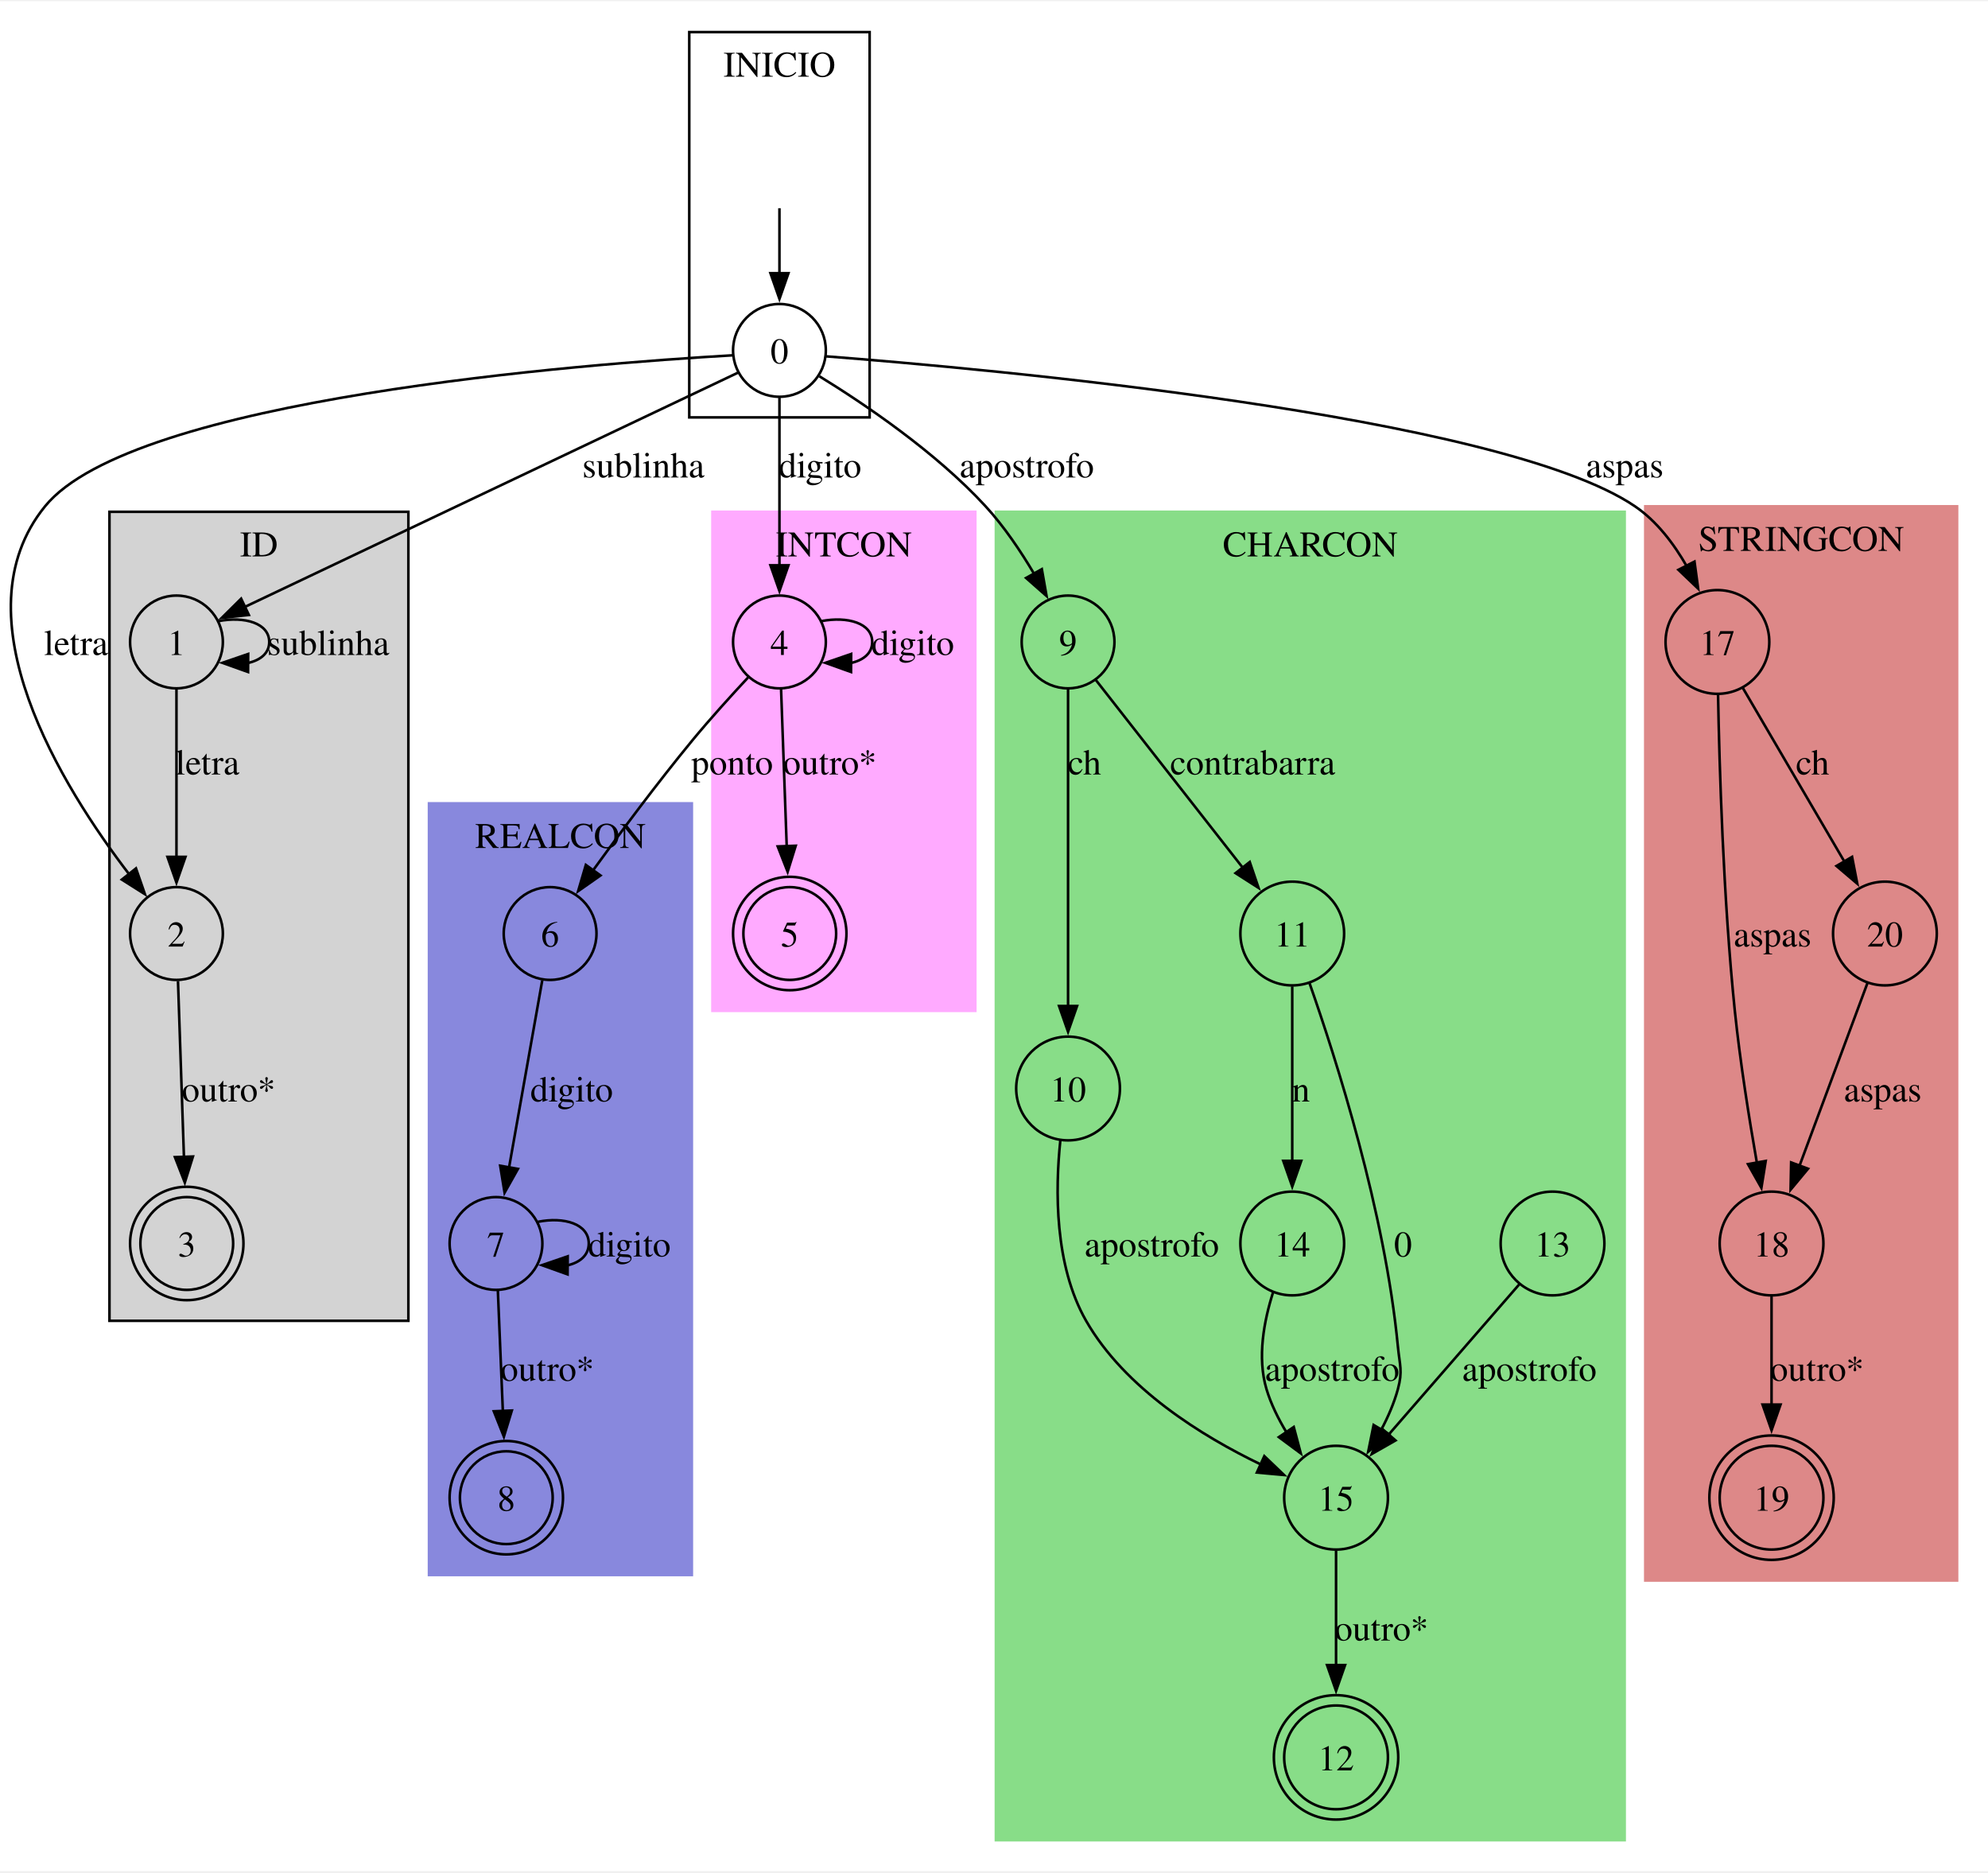
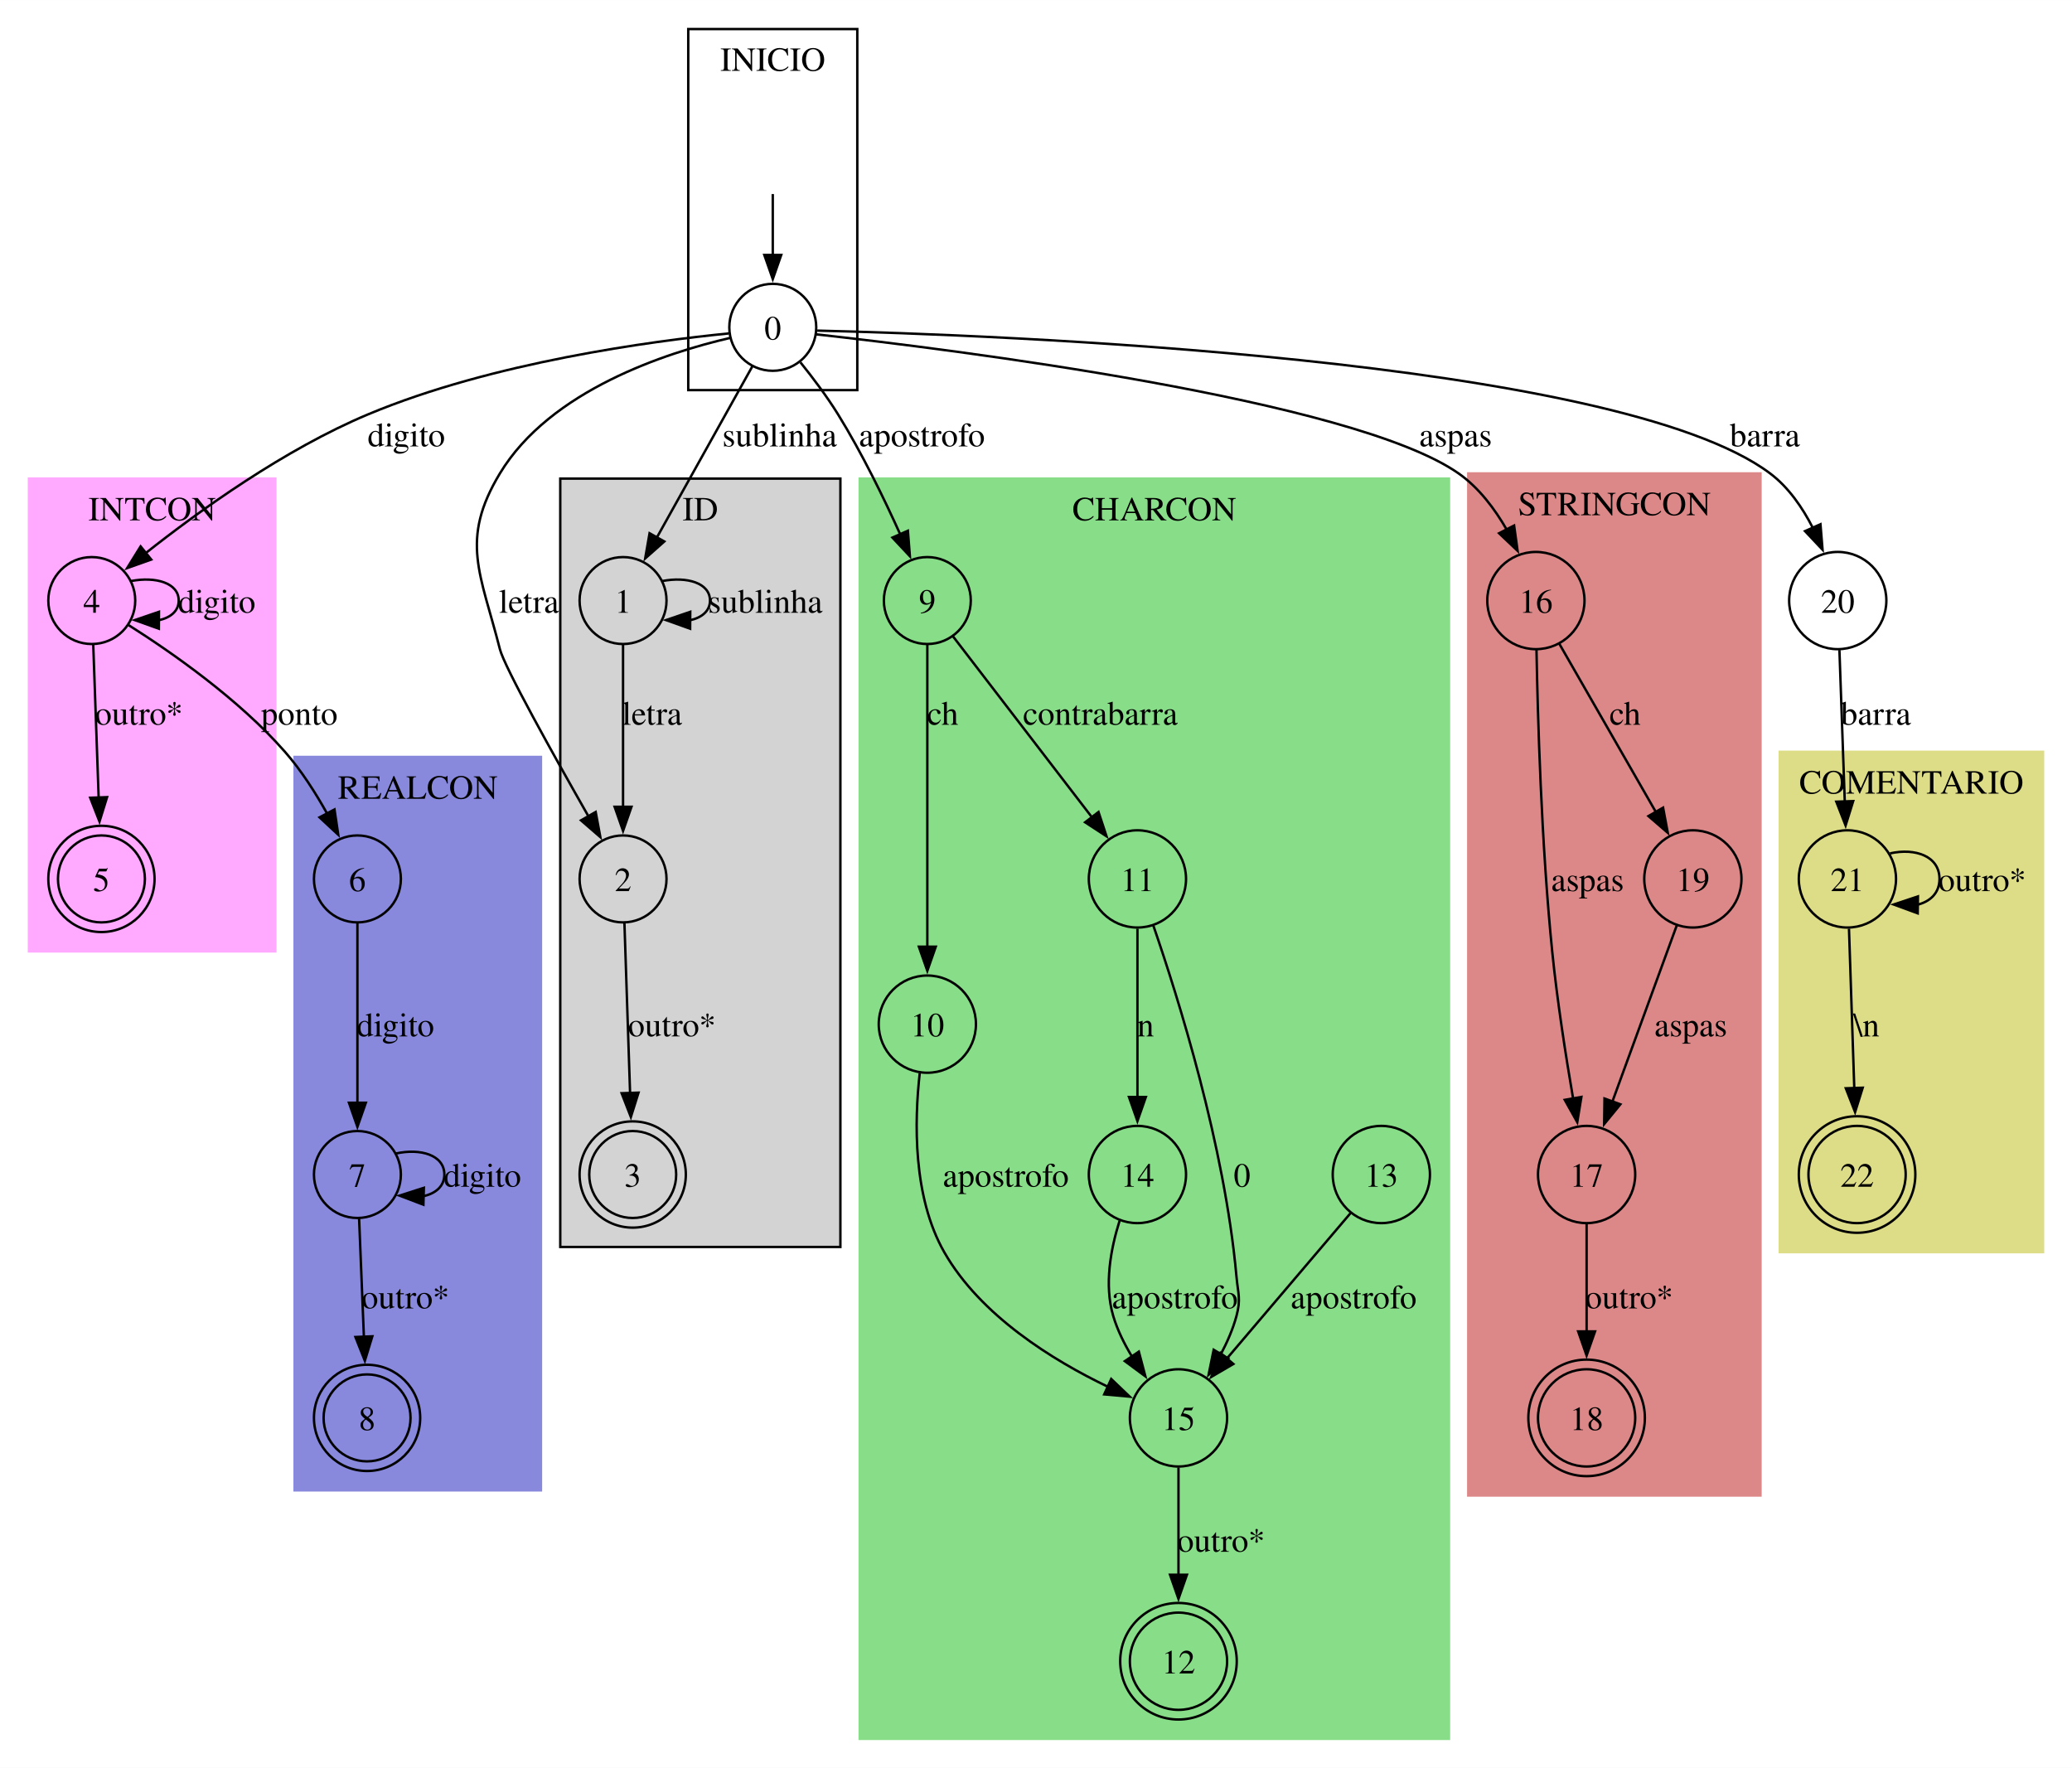
- <svg xmlns="http://www.w3.org/2000/svg" width="771pt" height="726pt" viewBox="0.00 0.00 771.48 725.55">
-   <g id="graph0" class="graph" transform="scale(1 1) rotate(0) translate(4 721.55)">
-     <polygon fill="white" stroke="none" points="-4,4 -4,-721.55 767.48,-721.55 767.48,4 -4,4" />
+ <svg xmlns="http://www.w3.org/2000/svg" width="858pt" height="732pt" viewBox="0.00 0.00 858.00 731.94">
+   <g id="graph0" class="graph" transform="scale(1 1) rotate(0) translate(4 727.94)">
+     <polygon fill="white" stroke="none" points="-4,4 -4,-727.94 854,-727.94 854,4 -4,4" />
    <g id="clust1" class="cluster">
-       <polygon fill="none" stroke="black" points="263.48,-560.05 263.48,-709.55 333.48,-709.55 333.48,-560.05 263.48,-560.05" />
-       <text text-anchor="middle" x="298.48" y="-692.25" font-family="Times,serif" font-size="14.00">INICIO</text>
+       <polygon fill="none" stroke="black" points="281,-566.44 281,-715.94 351,-715.94 351,-566.44 281,-566.44" />
+       <text text-anchor="middle" x="316" y="-698.64" font-family="Times,serif" font-size="14.00">INICIO</text>
    </g>
    <g id="clust2" class="cluster">
-       <polygon fill="lightgrey" stroke="black" points="38.48,-209.52 38.48,-523.42 154.48,-523.42 154.48,-209.52 38.48,-209.52" />
-       <text text-anchor="middle" x="96.48" y="-506.12" font-family="Times,serif" font-size="14.00">ID</text>
+       <polygon fill="lightgrey" stroke="black" points="228,-211.66 228,-529.81 344,-529.81 344,-211.66 228,-211.66" />
+       <text text-anchor="middle" x="286" y="-512.51" font-family="Times,serif" font-size="14.00">ID</text>
    </g>
    <g id="clust3" class="cluster">
-       <polygon fill="#ffaaff" stroke="#ffaaff" points="272.48,-329.79 272.48,-523.42 374.48,-523.42 374.48,-329.79 272.48,-329.79" />
-       <text text-anchor="middle" x="323.48" y="-506.12" font-family="Times,serif" font-size="14.00">INTCON</text>
+       <polygon fill="#ffaaff" stroke="#ffaaff" points="8,-334.05 8,-529.81 110,-529.81 110,-334.05 8,-334.05" />
+       <text text-anchor="middle" x="59" y="-512.51" font-family="Times,serif" font-size="14.00">INTCON</text>
    </g>
    <g id="clust4" class="cluster">
-       <polygon fill="#8888dd" stroke="#8888dd" points="162.48,-110.89 162.48,-410.29 264.48,-410.29 264.48,-110.89 162.48,-110.89" />
-       <text text-anchor="middle" x="213.48" y="-392.99" font-family="Times,serif" font-size="14.00">REALCON</text>
+       <polygon fill="#8888dd" stroke="#8888dd" points="118,-110.89 118,-414.55 220,-414.55 220,-110.89 118,-110.89" />
+       <text text-anchor="middle" x="169" y="-397.25" font-family="Times,serif" font-size="14.00">REALCON</text>
    </g>
    <g id="clust5" class="cluster">
-       <polygon fill="#88dd88" stroke="#88dd88" points="382.48,-8 382.48,-523.42 626.48,-523.42 626.48,-8 382.48,-8" />
-       <text text-anchor="middle" x="504.48" y="-506.12" font-family="Times,serif" font-size="14.00">CHARCON</text>
+       <polygon fill="#88dd88" stroke="#88dd88" points="352,-8 352,-529.81 596,-529.81 596,-8 352,-8" />
+       <text text-anchor="middle" x="474" y="-512.51" font-family="Times,serif" font-size="14.00">CHARCON</text>
    </g>
    <g id="clust6" class="cluster">
-       <polygon fill="#dd8888" stroke="#dd8888" points="634.48,-108.76 634.48,-525.55 755.48,-525.55 755.48,-108.76 634.48,-108.76" />
-       <text text-anchor="middle" x="694.98" y="-508.25" font-family="Times,serif" font-size="14.00">STRINGCON</text>
+       <polygon fill="#dd8888" stroke="#dd8888" points="604,-108.76 604,-531.94 725,-531.94 725,-108.76 604,-108.76" />
+       <text text-anchor="middle" x="664.5" y="-514.64" font-family="Times,serif" font-size="14.00">STRINGCON</text>
+     </g>
+     <g id="clust7" class="cluster">
+       <polygon fill="#dddd88" stroke="#dddd88" points="733,-209.52 733,-416.68 842,-416.68 842,-209.52 733,-209.52" />
+       <text text-anchor="middle" x="787.5" y="-399.38" font-family="Times,serif" font-size="14.00">COMENTARIO</text>
    </g>
    <g id="node1" class="node">
</g>
    <g id="node2" class="node">
-       <ellipse fill="none" stroke="black" cx="298.48" cy="-586.05" rx="18" ry="18" />
-       <text text-anchor="middle" x="298.48" y="-581" font-family="Times,serif" font-size="14.00">0</text>
+       <ellipse fill="none" stroke="black" cx="316" cy="-592.44" rx="18" ry="18" />
+       <text text-anchor="middle" x="316" y="-587.39" font-family="Times,serif" font-size="14.00">0</text>
    </g>
    <g id="edge1" class="edge">
-       <path fill="none" stroke="black" d="M298.48,-641.22C298.48,-633.61 298.48,-624.4 298.48,-615.74" />
-       <polygon fill="black" stroke="black" points="301.98,-616.01 298.48,-606.01 294.98,-616.01 301.98,-616.01" />
+       <path fill="none" stroke="black" d="M316,-647.62C316,-640 316,-630.79 316,-622.14" />
+       <polygon fill="black" stroke="black" points="319.5,-622.4 316,-612.4 312.5,-622.4 319.5,-622.4" />
    </g>
    <g id="node3" class="node">
-       <ellipse fill="none" stroke="black" cx="64.48" cy="-472.92" rx="18" ry="18" />
-       <text text-anchor="middle" x="64.48" y="-467.87" font-family="Times,serif" font-size="14.00">1</text>
+       <ellipse fill="none" stroke="black" cx="254" cy="-479.31" rx="18" ry="18" />
+       <text text-anchor="middle" x="254" y="-474.26" font-family="Times,serif" font-size="14.00">1</text>
    </g>
    <g id="edge2" class="edge">
-       <path fill="none" stroke="black" d="M282.4,-577.41C242.74,-558.58 139.95,-509.76 91.07,-486.54" />
-       <polygon fill="black" stroke="black" points="92.58,-483.39 82.05,-482.26 89.58,-489.71 92.58,-483.39" />
-       <text text-anchor="middle" x="245.67" y="-536.75" font-family="Times,serif" font-size="14.00">sublinha</text>
+       <path fill="none" stroke="black" d="M307.64,-576.45C297.47,-558.23 280.15,-527.19 267.95,-505.32" />
+       <polygon fill="black" stroke="black" points="271.09,-503.77 263.16,-496.74 264.98,-507.18 271.09,-503.77" />
+       <text text-anchor="middle" x="318.82" y="-543.14" font-family="Times,serif" font-size="14.00">sublinha</text>
    </g>
    <g id="node4" class="node">
-       <ellipse fill="none" stroke="black" cx="64.48" cy="-359.79" rx="18" ry="18" />
-       <text text-anchor="middle" x="64.48" y="-354.74" font-family="Times,serif" font-size="14.00">2</text>
+       <ellipse fill="none" stroke="black" cx="254" cy="-364.05" rx="18" ry="18" />
+       <text text-anchor="middle" x="254" y="-359" font-family="Times,serif" font-size="14.00">2</text>
    </g>
    <g id="edge4" class="edge">
-       <path fill="none" stroke="black" d="M280.34,-584.14C223.01,-580.84 47.52,-567.42 13.48,-525.55 -21.22,-482.86 20.16,-416.58 46.29,-382.56" />
-       <polygon fill="black" stroke="black" points="48.77,-385.06 52.24,-375.05 43.28,-380.72 48.77,-385.06" />
-       <text text-anchor="middle" x="25.48" y="-467.87" font-family="Times,serif" font-size="14.00">letra</text>
+       <path fill="none" stroke="black" d="M298.36,-588.06C272.17,-581.99 223.85,-566.49 203,-531.94 186.29,-504.26 195.05,-490.53 203,-459.18 204.88,-451.78 225.36,-415.08 239.79,-389.76" />
+       <polygon fill="black" stroke="black" points="242.67,-391.77 244.6,-381.36 236.59,-388.3 242.67,-391.77" />
+       <text text-anchor="middle" x="215" y="-474.26" font-family="Times,serif" font-size="14.00">letra</text>
    </g>
    <g id="node6" class="node">
-       <ellipse fill="none" stroke="black" cx="298.48" cy="-472.92" rx="18" ry="18" />
-       <text text-anchor="middle" x="298.48" y="-467.87" font-family="Times,serif" font-size="14.00">4</text>
+       <ellipse fill="none" stroke="black" cx="34" cy="-479.31" rx="18" ry="18" />
+       <text text-anchor="middle" x="34" y="-474.26" font-family="Times,serif" font-size="14.00">4</text>
    </g>
    <g id="edge7" class="edge">
-       <path fill="none" stroke="black" d="M298.48,-567.68C298.48,-550.23 298.48,-523.03 298.48,-502.42" />
-       <polygon fill="black" stroke="black" points="301.98,-502.67 298.48,-492.67 294.98,-502.67 301.98,-502.67" />
-       <text text-anchor="middle" x="314.23" y="-536.75" font-family="Times,serif" font-size="14.00">digito</text>
+       <path fill="none" stroke="black" d="M297.73,-589.91C266.2,-586.77 200.02,-578.01 148.5,-556.44 113.78,-541.91 78.4,-516.4 56.33,-498.95" />
+       <polygon fill="black" stroke="black" points="58.62,-496.29 48.64,-492.74 54.23,-501.74 58.62,-496.29" />
+       <text text-anchor="middle" x="164.25" y="-543.14" font-family="Times,serif" font-size="14.00">digito</text>
    </g>
    <g id="node11" class="node">
-       <ellipse fill="none" stroke="black" cx="410.48" cy="-472.92" rx="18" ry="18" />
-       <text text-anchor="middle" x="410.48" y="-467.87" font-family="Times,serif" font-size="14.00">9</text>
+       <ellipse fill="none" stroke="black" cx="380" cy="-479.31" rx="18" ry="18" />
+       <text text-anchor="middle" x="380" y="-474.26" font-family="Times,serif" font-size="14.00">9</text>
    </g>
    <g id="edge14" class="edge">
-       <path fill="none" stroke="black" d="M313.99,-576C331.18,-565.44 359.04,-546.71 378.48,-525.55 385.66,-517.73 392.14,-508.09 397.36,-499.25" />
-       <polygon fill="black" stroke="black" points="400.3,-501.17 402.14,-490.74 394.19,-497.75 400.3,-501.17" />
-       <text text-anchor="middle" x="394.46" y="-536.75" font-family="Times,serif" font-size="14.00">apostrofo</text>
+       <path fill="none" stroke="black" d="M327.45,-577.95C332.53,-571.63 338.39,-563.88 343,-556.44 352.9,-540.46 362.15,-521.44 368.92,-506.4" />
+       <polygon fill="black" stroke="black" points="371.95,-508.21 372.78,-497.65 365.54,-505.39 371.95,-508.21" />
+       <text text-anchor="middle" x="377.75" y="-543.14" font-family="Times,serif" font-size="14.00">apostrofo</text>
    </g>
    <g id="node18" class="node">
-       <ellipse fill="none" stroke="black" cx="662.48" cy="-472.92" rx="20.13" ry="20.13" />
-       <text text-anchor="middle" x="662.48" y="-467.87" font-family="Times,serif" font-size="14.00">17</text>
+       <ellipse fill="none" stroke="black" cx="632" cy="-479.31" rx="20.13" ry="20.13" />
+       <text text-anchor="middle" x="632" y="-474.26" font-family="Times,serif" font-size="14.00">16</text>
    </g>
    <g id="edge23" class="edge">
-       <path fill="none" stroke="black" d="M316.44,-583.75C377.78,-579.01 578.17,-561.08 630.48,-525.55 638.95,-519.8 645.59,-510.99 650.58,-502.27" />
-       <polygon fill="black" stroke="black" points="653.58,-504.1 655,-493.6 647.34,-500.92 653.58,-504.1" />
-       <text text-anchor="middle" x="626.48" y="-536.75" font-family="Times,serif" font-size="14.00">aspas</text>
+       <path fill="none" stroke="black" d="M334.02,-589.53C389.42,-583.38 556.17,-562.66 600,-531.94 608.38,-526.07 615,-517.23 620,-508.52" />
+       <polygon fill="black" stroke="black" points="622.98,-510.38 624.43,-499.88 616.75,-507.18 622.98,-510.38" />
+       <text text-anchor="middle" x="598.74" y="-543.14" font-family="Times,serif" font-size="14.00">aspas</text>
+     </g>
+     <g id="node22" class="node">
+       <ellipse fill="none" stroke="black" cx="757" cy="-479.31" rx="20.13" ry="20.13" />
+       <text text-anchor="middle" x="757" y="-474.26" font-family="Times,serif" font-size="14.00">20</text>
+     </g>
+     <g id="edge28" class="edge">
+       <path fill="none" stroke="black" d="M334.43,-591.08C406.07,-589.35 665.3,-579.82 729,-531.94 736.62,-526.21 742.41,-517.78 746.69,-509.38" />
+       <polygon fill="black" stroke="black" points="749.84,-510.91 750.71,-500.35 743.45,-508.06 749.84,-510.91" />
+       <text text-anchor="middle" x="726.8" y="-543.14" font-family="Times,serif" font-size="14.00">barra</text>
    </g>
    <g id="edge3" class="edge">
-       <path fill="none" stroke="black" d="M80.77,-481C90.87,-482.95 100.48,-480.26 100.48,-472.92 100.48,-468.56 97.1,-465.84 92.23,-464.76" />
-       <polygon fill="black" stroke="black" points="92.26,-461.26 82.29,-464.82 92.31,-468.26 92.26,-461.26" />
-       <text text-anchor="middle" x="123.36" y="-467.87" font-family="Times,serif" font-size="14.00">sublinha</text>
+       <path fill="none" stroke="black" d="M270.29,-487.39C280.39,-489.34 290,-486.65 290,-479.31 290,-474.95 286.61,-472.23 281.74,-471.15" />
+       <polygon fill="black" stroke="black" points="281.78,-467.65 271.8,-471.22 281.83,-474.65 281.78,-467.65" />
+       <text text-anchor="middle" x="312.88" y="-474.26" font-family="Times,serif" font-size="14.00">sublinha</text>
    </g>
    <g id="edge5" class="edge">
-       <path fill="none" stroke="black" d="M64.48,-454.55C64.48,-437.1 64.48,-409.9 64.48,-389.29" />
-       <polygon fill="black" stroke="black" points="67.98,-389.54 64.48,-379.54 60.98,-389.54 67.98,-389.54" />
-       <text text-anchor="middle" x="76.48" y="-421.49" font-family="Times,serif" font-size="14.00">letra</text>
+       <path fill="none" stroke="black" d="M254,-461.11C254,-443.23 254,-414.94 254,-393.69" />
+       <polygon fill="black" stroke="black" points="257.5,-393.93 254,-383.93 250.5,-393.93 257.5,-393.93" />
+       <text text-anchor="middle" x="266" y="-427.88" font-family="Times,serif" font-size="14.00">letra</text>
    </g>
    <g id="node5" class="node">
-       <ellipse fill="none" stroke="black" cx="68.48" cy="-239.52" rx="18" ry="18" />
-       <ellipse fill="none" stroke="black" cx="68.48" cy="-239.52" rx="22" ry="22" />
-       <text text-anchor="middle" x="68.48" y="-234.47" font-family="Times,serif" font-size="14.00">3</text>
+       <ellipse fill="none" stroke="black" cx="258" cy="-241.66" rx="18" ry="18" />
+       <ellipse fill="none" stroke="black" cx="258" cy="-241.66" rx="22" ry="22" />
+       <text text-anchor="middle" x="258" y="-236.61" font-family="Times,serif" font-size="14.00">3</text>
    </g>
    <g id="edge6" class="edge">
-       <path fill="none" stroke="black" d="M65.07,-341.34C65.68,-323.45 66.63,-295.2 67.38,-273.15" />
-       <polygon fill="black" stroke="black" points="70.88,-273.27 67.72,-263.16 63.88,-273.03 70.88,-273.27" />
-       <text text-anchor="middle" x="84.7" y="-294.61" font-family="Times,serif" font-size="14.00">outro*</text>
+       <path fill="none" stroke="black" d="M254.57,-345.8C255.18,-327.5 256.16,-298.16 256.91,-275.44" />
+       <polygon fill="black" stroke="black" points="260.41,-275.56 257.24,-265.45 253.41,-275.32 260.41,-275.56" />
+       <text text-anchor="middle" x="274.22" y="-298.87" font-family="Times,serif" font-size="14.00">outro*</text>
    </g>
    <g id="edge8" class="edge">
-       <path fill="none" stroke="black" d="M314.77,-481C324.87,-482.95 334.48,-480.26 334.48,-472.92 334.48,-468.56 331.1,-465.84 326.23,-464.76" />
-       <polygon fill="black" stroke="black" points="326.26,-461.26 316.29,-464.82 326.31,-468.26 326.26,-461.26" />
-       <text text-anchor="middle" x="350.23" y="-467.87" font-family="Times,serif" font-size="14.00">digito</text>
+       <path fill="none" stroke="black" d="M50.29,-487.39C60.39,-489.34 70,-486.65 70,-479.31 70,-474.95 66.61,-472.23 61.74,-471.15" />
+       <polygon fill="black" stroke="black" points="61.78,-467.65 51.8,-471.22 61.83,-474.65 61.78,-467.65" />
+       <text text-anchor="middle" x="85.75" y="-474.26" font-family="Times,serif" font-size="14.00">digito</text>
    </g>
    <g id="node7" class="node">
-       <ellipse fill="none" stroke="black" cx="302.48" cy="-359.79" rx="18" ry="18" />
-       <ellipse fill="none" stroke="black" cx="302.48" cy="-359.79" rx="22" ry="22" />
-       <text text-anchor="middle" x="302.48" y="-354.74" font-family="Times,serif" font-size="14.00">5</text>
+       <ellipse fill="none" stroke="black" cx="38" cy="-364.05" rx="18" ry="18" />
+       <ellipse fill="none" stroke="black" cx="38" cy="-364.05" rx="22" ry="22" />
+       <text text-anchor="middle" x="38" y="-359" font-family="Times,serif" font-size="14.00">5</text>
    </g>
    <g id="edge9" class="edge">
-       <path fill="none" stroke="black" d="M299.11,-454.55C299.69,-438.3 300.58,-413.59 301.3,-393.62" />
-       <polygon fill="black" stroke="black" points="304.8,-393.85 301.66,-383.73 297.8,-393.59 304.8,-393.85" />
-       <text text-anchor="middle" x="317.99" y="-421.49" font-family="Times,serif" font-size="14.00">outro*</text>
+       <path fill="none" stroke="black" d="M34.61,-461.11C35.2,-444.35 36.11,-418.44 36.85,-397.75" />
+       <polygon fill="black" stroke="black" points="40.34,-397.91 37.2,-387.79 33.35,-397.66 40.34,-397.91" />
+       <text text-anchor="middle" x="53.51" y="-427.88" font-family="Times,serif" font-size="14.00">outro*</text>
    </g>
    <g id="node8" class="node">
-       <ellipse fill="none" stroke="black" cx="209.48" cy="-359.79" rx="18" ry="18" />
-       <text text-anchor="middle" x="209.48" y="-354.74" font-family="Times,serif" font-size="14.00">6</text>
+       <ellipse fill="none" stroke="black" cx="144" cy="-364.05" rx="18" ry="18" />
+       <text text-anchor="middle" x="144" y="-359" font-family="Times,serif" font-size="14.00">6</text>
    </g>
    <g id="edge10" class="edge">
-       <path fill="none" stroke="black" d="M286.3,-459.13C279.74,-452.09 271.61,-443.12 264.73,-434.79 251.1,-418.25 236.63,-398.8 225.92,-383.99" />
-       <polygon fill="black" stroke="black" points="229.03,-382.32 220.36,-376.24 223.35,-386.4 229.03,-382.32" />
-       <text text-anchor="middle" x="280.11" y="-421.49" font-family="Times,serif" font-size="14.00">ponto</text>
+       <path fill="none" stroke="black" d="M49.28,-469.12C66.53,-458.21 94.69,-438.69 114,-416.68 120.71,-409.04 126.68,-399.67 131.5,-391.02" />
+       <polygon fill="black" stroke="black" points="134.51,-392.81 136.07,-382.33 128.31,-389.55 134.51,-392.81" />
+       <text text-anchor="middle" x="119.94" y="-427.88" font-family="Times,serif" font-size="14.00">ponto</text>
    </g>
    <g id="node9" class="node">
-       <ellipse fill="none" stroke="black" cx="188.48" cy="-239.52" rx="18" ry="18" />
-       <text text-anchor="middle" x="188.48" y="-234.47" font-family="Times,serif" font-size="14.00">7</text>
+       <ellipse fill="none" stroke="black" cx="144" cy="-241.66" rx="18" ry="18" />
+       <text text-anchor="middle" x="144" y="-236.61" font-family="Times,serif" font-size="14.00">7</text>
    </g>
    <g id="edge11" class="edge">
-       <path fill="none" stroke="black" d="M206.43,-341.59C203.05,-322.58 197.57,-291.67 193.55,-269.03" />
-       <polygon fill="black" stroke="black" points="197,-268.47 191.81,-259.23 190.11,-269.69 197,-268.47" />
-       <text text-anchor="middle" x="217.84" y="-294.61" font-family="Times,serif" font-size="14.00">digito</text>
+       <path fill="none" stroke="black" d="M144,-345.8C144,-326.31 144,-294.29 144,-271.09" />
+       <polygon fill="black" stroke="black" points="147.5,-271.39 144,-261.39 140.5,-271.39 147.5,-271.39" />
+       <text text-anchor="middle" x="159.75" y="-298.87" font-family="Times,serif" font-size="14.00">digito</text>
    </g>
    <g id="edge12" class="edge">
-       <path fill="none" stroke="black" d="M204.77,-247.93C214.87,-249.96 224.48,-247.16 224.48,-239.52 224.48,-234.99 221.1,-232.16 216.23,-231.04" />
-       <polygon fill="black" stroke="black" points="216.26,-227.54 206.29,-231.11 216.31,-234.54 216.26,-227.54" />
-       <text text-anchor="middle" x="240.23" y="-234.47" font-family="Times,serif" font-size="14.00">digito</text>
+       <path fill="none" stroke="black" d="M159.92,-250.35C170.15,-252.62 180,-249.72 180,-241.66 180,-236.74 176.34,-233.74 171.17,-232.66" />
+       <polygon fill="black" stroke="black" points="171.33,-229.16 161.43,-232.92 171.52,-236.16 171.33,-229.16" />
+       <text text-anchor="middle" x="195.75" y="-236.61" font-family="Times,serif" font-size="14.00">digito</text>
    </g>
    <g id="node10" class="node">
-       <ellipse fill="none" stroke="black" cx="192.48" cy="-140.89" rx="18" ry="18" />
-       <ellipse fill="none" stroke="black" cx="192.48" cy="-140.89" rx="22" ry="22" />
-       <text text-anchor="middle" x="192.48" y="-135.84" font-family="Times,serif" font-size="14.00">8</text>
+       <ellipse fill="none" stroke="black" cx="148" cy="-140.89" rx="18" ry="18" />
+       <ellipse fill="none" stroke="black" cx="148" cy="-140.89" rx="22" ry="22" />
+       <text text-anchor="middle" x="148" y="-135.84" font-family="Times,serif" font-size="14.00">8</text>
    </g>
    <g id="edge13" class="edge">
-       <path fill="none" stroke="black" d="M189.2,-221.25C189.74,-208.27 190.49,-190.11 191.14,-174.44" />
-       <polygon fill="black" stroke="black" points="194.63,-174.71 191.54,-164.58 187.63,-174.42 194.63,-174.71" />
-       <text text-anchor="middle" x="208.35" y="-186.22" font-family="Times,serif" font-size="14.00">outro*</text>
+       <path fill="none" stroke="black" d="M144.7,-223.45C145.24,-209.93 146.02,-190.71 146.69,-174.33" />
+       <polygon fill="black" stroke="black" points="150.18,-174.67 147.08,-164.53 143.18,-174.38 150.18,-174.67" />
+       <text text-anchor="middle" x="163.86" y="-186.22" font-family="Times,serif" font-size="14.00">outro*</text>
    </g>
    <g id="node12" class="node">
-       <ellipse fill="none" stroke="black" cx="410.48" cy="-299.66" rx="20.13" ry="20.13" />
-       <text text-anchor="middle" x="410.48" y="-294.61" font-family="Times,serif" font-size="14.00">10</text>
+       <ellipse fill="none" stroke="black" cx="380" cy="-303.92" rx="20.13" ry="20.13" />
+       <text text-anchor="middle" x="380" y="-298.87" font-family="Times,serif" font-size="14.00">10</text>
    </g>
    <g id="edge15" class="edge">
-       <path fill="none" stroke="black" d="M410.48,-454.55C410.48,-425.67 410.48,-367.4 410.48,-331.43" />
-       <polygon fill="black" stroke="black" points="413.98,-331.67 410.48,-321.67 406.98,-331.67 413.98,-331.67" />
-       <text text-anchor="middle" x="416.86" y="-421.49" font-family="Times,serif" font-size="14.00">ch</text>
+       <path fill="none" stroke="black" d="M380,-461.05C380,-431.88 380,-372.45 380,-335.92" />
+       <polygon fill="black" stroke="black" points="383.5,-335.99 380,-325.99 376.5,-335.99 383.5,-335.99" />
+       <text text-anchor="middle" x="386.38" y="-427.88" font-family="Times,serif" font-size="14.00">ch</text>
    </g>
    <g id="node13" class="node">
-       <ellipse fill="none" stroke="black" cx="497.48" cy="-359.79" rx="20.13" ry="20.13" />
-       <text text-anchor="middle" x="497.48" y="-354.74" font-family="Times,serif" font-size="14.00">11</text>
+       <ellipse fill="none" stroke="black" cx="467" cy="-364.05" rx="20.13" ry="20.13" />
+       <text text-anchor="middle" x="467" y="-359" font-family="Times,serif" font-size="14.00">11</text>
    </g>
    <g id="edge16" class="edge">
-       <path fill="none" stroke="black" d="M421.15,-458.29C435.36,-440.14 460.76,-407.7 478.33,-385.25" />
-       <polygon fill="black" stroke="black" points="480.99,-387.54 484.4,-377.5 475.48,-383.22 480.99,-387.54" />
-       <text text-anchor="middle" x="482.12" y="-421.49" font-family="Times,serif" font-size="14.00">contrabarra</text>
+       <path fill="none" stroke="black" d="M390.67,-464.42C404.96,-445.82 430.56,-412.49 448.14,-389.6" />
+       <polygon fill="black" stroke="black" points="450.89,-391.76 454.21,-381.7 445.34,-387.5 450.89,-391.76" />
+       <text text-anchor="middle" x="451.64" y="-427.88" font-family="Times,serif" font-size="14.00">contrabarra</text>
    </g>
    <g id="node17" class="node">
-       <ellipse fill="none" stroke="black" cx="514.48" cy="-140.89" rx="20.13" ry="20.13" />
-       <text text-anchor="middle" x="514.48" y="-135.84" font-family="Times,serif" font-size="14.00">15</text>
+       <ellipse fill="none" stroke="black" cx="484" cy="-140.89" rx="20.13" ry="20.13" />
+       <text text-anchor="middle" x="484" y="-135.84" font-family="Times,serif" font-size="14.00">15</text>
    </g>
    <g id="edge17" class="edge">
-       <path fill="none" stroke="black" d="M407.49,-279.55C405.49,-260.5 405.14,-231.07 417.48,-209.52 432.57,-183.19 462.57,-164.72 485.23,-153.81" />
-       <polygon fill="black" stroke="black" points="486.64,-157.02 494.3,-149.69 483.75,-150.64 486.64,-157.02" />
-       <text text-anchor="middle" x="442.98" y="-234.47" font-family="Times,serif" font-size="14.00">apostrofo</text>
+       <path fill="none" stroke="black" d="M376.86,-283.64C374.61,-263.73 373.95,-232.4 387,-209.52 402.03,-183.17 432.05,-164.7 454.73,-153.8" />
+       <polygon fill="black" stroke="black" points="456.14,-157 463.8,-149.68 453.24,-150.63 456.14,-157" />
+       <text text-anchor="middle" x="412.5" y="-236.61" font-family="Times,serif" font-size="14.00">apostrofo</text>
    </g>
    <g id="node16" class="node">
-       <ellipse fill="none" stroke="black" cx="497.48" cy="-239.52" rx="20.13" ry="20.13" />
-       <text text-anchor="middle" x="497.48" y="-234.47" font-family="Times,serif" font-size="14.00">14</text>
+       <ellipse fill="none" stroke="black" cx="467" cy="-241.66" rx="20.13" ry="20.13" />
+       <text text-anchor="middle" x="467" y="-236.61" font-family="Times,serif" font-size="14.00">14</text>
    </g>
    <g id="edge19" class="edge">
-       <path fill="none" stroke="black" d="M497.48,-339.26C497.48,-320.86 497.48,-292.98 497.48,-271.54" />
-       <polygon fill="black" stroke="black" points="500.98,-271.6 497.48,-261.6 493.98,-271.6 500.98,-271.6" />
-       <text text-anchor="middle" x="500.86" y="-294.61" font-family="Times,serif" font-size="14.00">n</text>
+       <path fill="none" stroke="black" d="M467,-343.44C467,-324.55 467,-295.68 467,-273.67" />
+       <polygon fill="black" stroke="black" points="470.5,-273.77 467,-263.77 463.5,-273.77 470.5,-273.77" />
+       <text text-anchor="middle" x="470.38" y="-298.87" font-family="Times,serif" font-size="14.00">n</text>
    </g>
    <g id="edge20" class="edge">
-       <path fill="none" stroke="black" d="M504.2,-340.49C514.48,-311.22 533.47,-251.82 538.48,-199.52 539.18,-192.22 540.4,-190.1 538.48,-183.02 537.02,-177.62 534.66,-172.2 531.97,-167.15" />
-       <polygon fill="black" stroke="black" points="535.07,-165.52 526.95,-158.72 529.06,-169.1 535.07,-165.52" />
-       <text text-anchor="middle" x="540.46" y="-234.47" font-family="Times,serif" font-size="14.00">0</text>
+       <path fill="none" stroke="black" d="M473.59,-344.74C483.9,-314.84 503.16,-253.45 508,-199.52 508.66,-192.22 509.91,-190.1 508,-183.02 506.54,-177.62 504.17,-172.2 501.48,-167.15" />
+       <polygon fill="black" stroke="black" points="504.59,-165.52 496.46,-158.72 498.57,-169.1 504.59,-165.52" />
+       <text text-anchor="middle" x="510.32" y="-236.61" font-family="Times,serif" font-size="14.00">0</text>
    </g>
    <g id="node14" class="node">
-       <ellipse fill="none" stroke="black" cx="514.48" cy="-40.13" rx="20.13" ry="20.13" />
-       <ellipse fill="none" stroke="black" cx="514.48" cy="-40.13" rx="24.13" ry="24.13" />
-       <text text-anchor="middle" x="514.48" y="-35.08" font-family="Times,serif" font-size="14.00">12</text>
+       <ellipse fill="none" stroke="black" cx="484" cy="-40.13" rx="20.13" ry="20.13" />
+       <ellipse fill="none" stroke="black" cx="484" cy="-40.13" rx="24.13" ry="24.13" />
+       <text text-anchor="middle" x="484" y="-35.08" font-family="Times,serif" font-size="14.00">12</text>
    </g>
    <g id="node15" class="node">
-       <ellipse fill="none" stroke="black" cx="598.48" cy="-239.52" rx="20.13" ry="20.13" />
-       <text text-anchor="middle" x="598.48" y="-234.47" font-family="Times,serif" font-size="14.00">13</text>
+       <ellipse fill="none" stroke="black" cx="568" cy="-241.66" rx="20.13" ry="20.13" />
+       <text text-anchor="middle" x="568" y="-236.61" font-family="Times,serif" font-size="14.00">13</text>
    </g>
    <g id="edge22" class="edge">
-       <path fill="none" stroke="black" d="M585.73,-223.85C572.16,-208.24 550.51,-183.33 534.63,-165.07" />
-       <polygon fill="black" stroke="black" points="537.56,-163.1 528.35,-157.85 532.27,-167.69 537.56,-163.1" />
-       <text text-anchor="middle" x="589.51" y="-186.22" font-family="Times,serif" font-size="14.00">apostrofo</text>
+       <path fill="none" stroke="black" d="M555.24,-225.66C541.6,-209.61 519.77,-183.95 503.87,-165.26" />
+       <polygon fill="black" stroke="black" points="506.73,-163.21 497.58,-157.86 501.4,-167.75 506.73,-163.21" />
+       <text text-anchor="middle" x="556.53" y="-186.22" font-family="Times,serif" font-size="14.00">apostrofo</text>
    </g>
    <g id="edge21" class="edge">
-       <path fill="none" stroke="black" d="M490.03,-220.54C486.52,-209.56 483.81,-195.31 487.48,-183.02 489.21,-177.24 492.05,-171.51 495.24,-166.25" />
-       <polygon fill="black" stroke="black" points="498.07,-168.32 500.79,-158.08 492.28,-164.39 498.07,-168.32" />
-       <text text-anchor="middle" x="512.98" y="-186.22" font-family="Times,serif" font-size="14.00">apostrofo</text>
+       <path fill="none" stroke="black" d="M459.61,-222.49C455.98,-211.01 453.13,-195.96 457,-183.02 458.73,-177.24 461.56,-171.51 464.76,-166.25" />
+       <polygon fill="black" stroke="black" points="467.59,-168.32 470.3,-158.08 461.79,-164.39 467.59,-168.32" />
+       <text text-anchor="middle" x="482.5" y="-186.22" font-family="Times,serif" font-size="14.00">apostrofo</text>
    </g>
    <g id="edge18" class="edge">
-       <path fill="none" stroke="black" d="M514.48,-120.38C514.48,-107.69 514.48,-90.8 514.48,-75.86" />
-       <polygon fill="black" stroke="black" points="517.98,-75.94 514.48,-65.94 510.98,-75.94 517.98,-75.94" />
-       <text text-anchor="middle" x="532.11" y="-85.46" font-family="Times,serif" font-size="14.00">outro*</text>
+       <path fill="none" stroke="black" d="M484,-120.38C484,-107.69 484,-90.8 484,-75.86" />
+       <polygon fill="black" stroke="black" points="487.5,-75.94 484,-65.94 480.5,-75.94 487.5,-75.94" />
+       <text text-anchor="middle" x="501.62" y="-85.46" font-family="Times,serif" font-size="14.00">outro*</text>
    </g>
    <g id="node19" class="node">
-       <ellipse fill="none" stroke="black" cx="683.48" cy="-239.52" rx="20.13" ry="20.13" />
-       <text text-anchor="middle" x="683.48" y="-234.47" font-family="Times,serif" font-size="14.00">18</text>
+       <ellipse fill="none" stroke="black" cx="653" cy="-241.66" rx="20.13" ry="20.13" />
+       <text text-anchor="middle" x="653" y="-236.61" font-family="Times,serif" font-size="14.00">17</text>
    </g>
    <g id="edge24" class="edge">
-       <path fill="none" stroke="black" d="M662.72,-452.56C663.22,-425.16 664.72,-373.53 669.23,-329.79 671.27,-310.1 674.76,-288.14 677.77,-270.93" />
-       <polygon fill="black" stroke="black" points="681.22,-271.55 679.54,-261.09 674.33,-270.31 681.22,-271.55" />
-       <text text-anchor="middle" x="683.86" y="-354.74" font-family="Times,serif" font-size="14.00">aspas</text>
+       <path fill="none" stroke="black" d="M632.24,-459.13C632.74,-431.44 634.24,-378.7 638.75,-334.05 640.82,-313.57 644.39,-290.69 647.44,-272.94" />
+       <polygon fill="black" stroke="black" points="650.84,-273.78 649.13,-263.32 643.95,-272.57 650.84,-273.78" />
+       <text text-anchor="middle" x="653.38" y="-359" font-family="Times,serif" font-size="14.00">aspas</text>
    </g>
    <g id="node21" class="node">
-       <ellipse fill="none" stroke="black" cx="727.48" cy="-359.79" rx="20.13" ry="20.13" />
-       <text text-anchor="middle" x="727.48" y="-354.74" font-family="Times,serif" font-size="14.00">20</text>
+       <ellipse fill="none" stroke="black" cx="697" cy="-364.05" rx="20.13" ry="20.13" />
+       <text text-anchor="middle" x="697" y="-359" font-family="Times,serif" font-size="14.00">19</text>
    </g>
    <g id="edge25" class="edge">
-       <path fill="none" stroke="black" d="M672.36,-455.04C682.81,-437.17 699.46,-408.71 711.73,-387.73" />
-       <polygon fill="black" stroke="black" points="714.73,-389.53 716.75,-379.13 708.68,-386 714.73,-389.53" />
-       <text text-anchor="middle" x="699.41" y="-421.49" font-family="Times,serif" font-size="14.00">ch</text>
+       <path fill="none" stroke="black" d="M641.59,-461.6C652.15,-443.2 669.28,-413.35 681.7,-391.71" />
+       <polygon fill="black" stroke="black" points="684.67,-393.56 686.62,-383.14 678.6,-390.07 684.67,-393.56" />
+       <text text-anchor="middle" x="668.93" y="-427.88" font-family="Times,serif" font-size="14.00">ch</text>
    </g>
    <g id="node20" class="node">
-       <ellipse fill="none" stroke="black" cx="683.48" cy="-140.89" rx="20.13" ry="20.13" />
-       <ellipse fill="none" stroke="black" cx="683.48" cy="-140.89" rx="24.13" ry="24.13" />
-       <text text-anchor="middle" x="683.48" y="-135.84" font-family="Times,serif" font-size="14.00">19</text>
+       <ellipse fill="none" stroke="black" cx="653" cy="-140.89" rx="20.13" ry="20.13" />
+       <ellipse fill="none" stroke="black" cx="653" cy="-140.89" rx="24.13" ry="24.13" />
+       <text text-anchor="middle" x="653" y="-135.84" font-family="Times,serif" font-size="14.00">18</text>
    </g>
    <g id="edge26" class="edge">
-       <path fill="none" stroke="black" d="M683.48,-218.97C683.48,-206.91 683.48,-191.08 683.48,-176.91" />
-       <polygon fill="black" stroke="black" points="686.98,-177.03 683.48,-167.03 679.98,-177.03 686.98,-177.03" />
-       <text text-anchor="middle" x="701.11" y="-186.22" font-family="Times,serif" font-size="14.00">outro*</text>
+       <path fill="none" stroke="black" d="M653,-221.14C653,-208.46 653,-191.56 653,-176.62" />
+       <polygon fill="black" stroke="black" points="656.5,-176.7 653,-166.7 649.5,-176.7 656.5,-176.7" />
+       <text text-anchor="middle" x="670.62" y="-186.22" font-family="Times,serif" font-size="14.00">outro*</text>
    </g>
    <g id="edge27" class="edge">
-       <path fill="none" stroke="black" d="M720.7,-340.57C713.65,-321.61 702.51,-291.65 694.25,-269.45" />
-       <polygon fill="black" stroke="black" points="697.64,-268.53 690.87,-260.38 691.08,-270.97 697.64,-268.53" />
-       <text text-anchor="middle" x="726.62" y="-294.61" font-family="Times,serif" font-size="14.00">aspas</text>
+       <path fill="none" stroke="black" d="M690.32,-344.76C683.24,-325.41 671.97,-294.57 663.67,-271.84" />
+       <polygon fill="black" stroke="black" points="666.99,-270.73 660.27,-262.53 660.41,-273.13 666.99,-270.73" />
+       <text text-anchor="middle" x="696.14" y="-298.87" font-family="Times,serif" font-size="14.00">aspas</text>
+     </g>
+     <g id="node23" class="node">
+       <ellipse fill="none" stroke="black" cx="761" cy="-364.05" rx="20.13" ry="20.13" />
+       <text text-anchor="middle" x="761" y="-359" font-family="Times,serif" font-size="14.00">21</text>
+     </g>
+     <g id="edge29" class="edge">
+       <path fill="none" stroke="black" d="M757.69,-458.84C758.3,-441.58 759.2,-416.07 759.91,-396.01" />
+       <polygon fill="black" stroke="black" points="763.4,-396.27 760.25,-386.16 756.4,-396.03 763.4,-396.27" />
+       <text text-anchor="middle" x="772.76" y="-427.88" font-family="Times,serif" font-size="14.00">barra</text>
+     </g>
+     <g id="edge30" class="edge">
+       <path fill="none" stroke="black" d="M778.65,-374.62C789.2,-376.97 799.13,-373.44 799.13,-364.05 799.13,-358.18 795.25,-354.6 789.77,-353.31" />
+       <polygon fill="black" stroke="black" points="790.11,-349.81 780.16,-353.46 790.21,-356.81 790.11,-349.81" />
+       <text text-anchor="middle" x="816.76" y="-359" font-family="Times,serif" font-size="14.00">outro*</text>
+     </g>
+     <g id="node24" class="node">
+       <ellipse fill="none" stroke="black" cx="765" cy="-241.66" rx="20.13" ry="20.13" />
+       <ellipse fill="none" stroke="black" cx="765" cy="-241.66" rx="24.13" ry="24.13" />
+       <text text-anchor="middle" x="765" y="-236.61" font-family="Times,serif" font-size="14.00">22</text>
+     </g>
+     <g id="edge31" class="edge">
+       <path fill="none" stroke="black" d="M761.65,-343.44C762.25,-325.56 763.14,-298.74 763.85,-277.26" />
+       <polygon fill="black" stroke="black" points="767.34,-277.6 764.18,-267.49 760.34,-277.36 767.34,-277.6" />
+       <text text-anchor="middle" x="768.84" y="-298.87" font-family="Times,serif" font-size="14.00">\n</text>
    </g>
  </g>
</svg>
